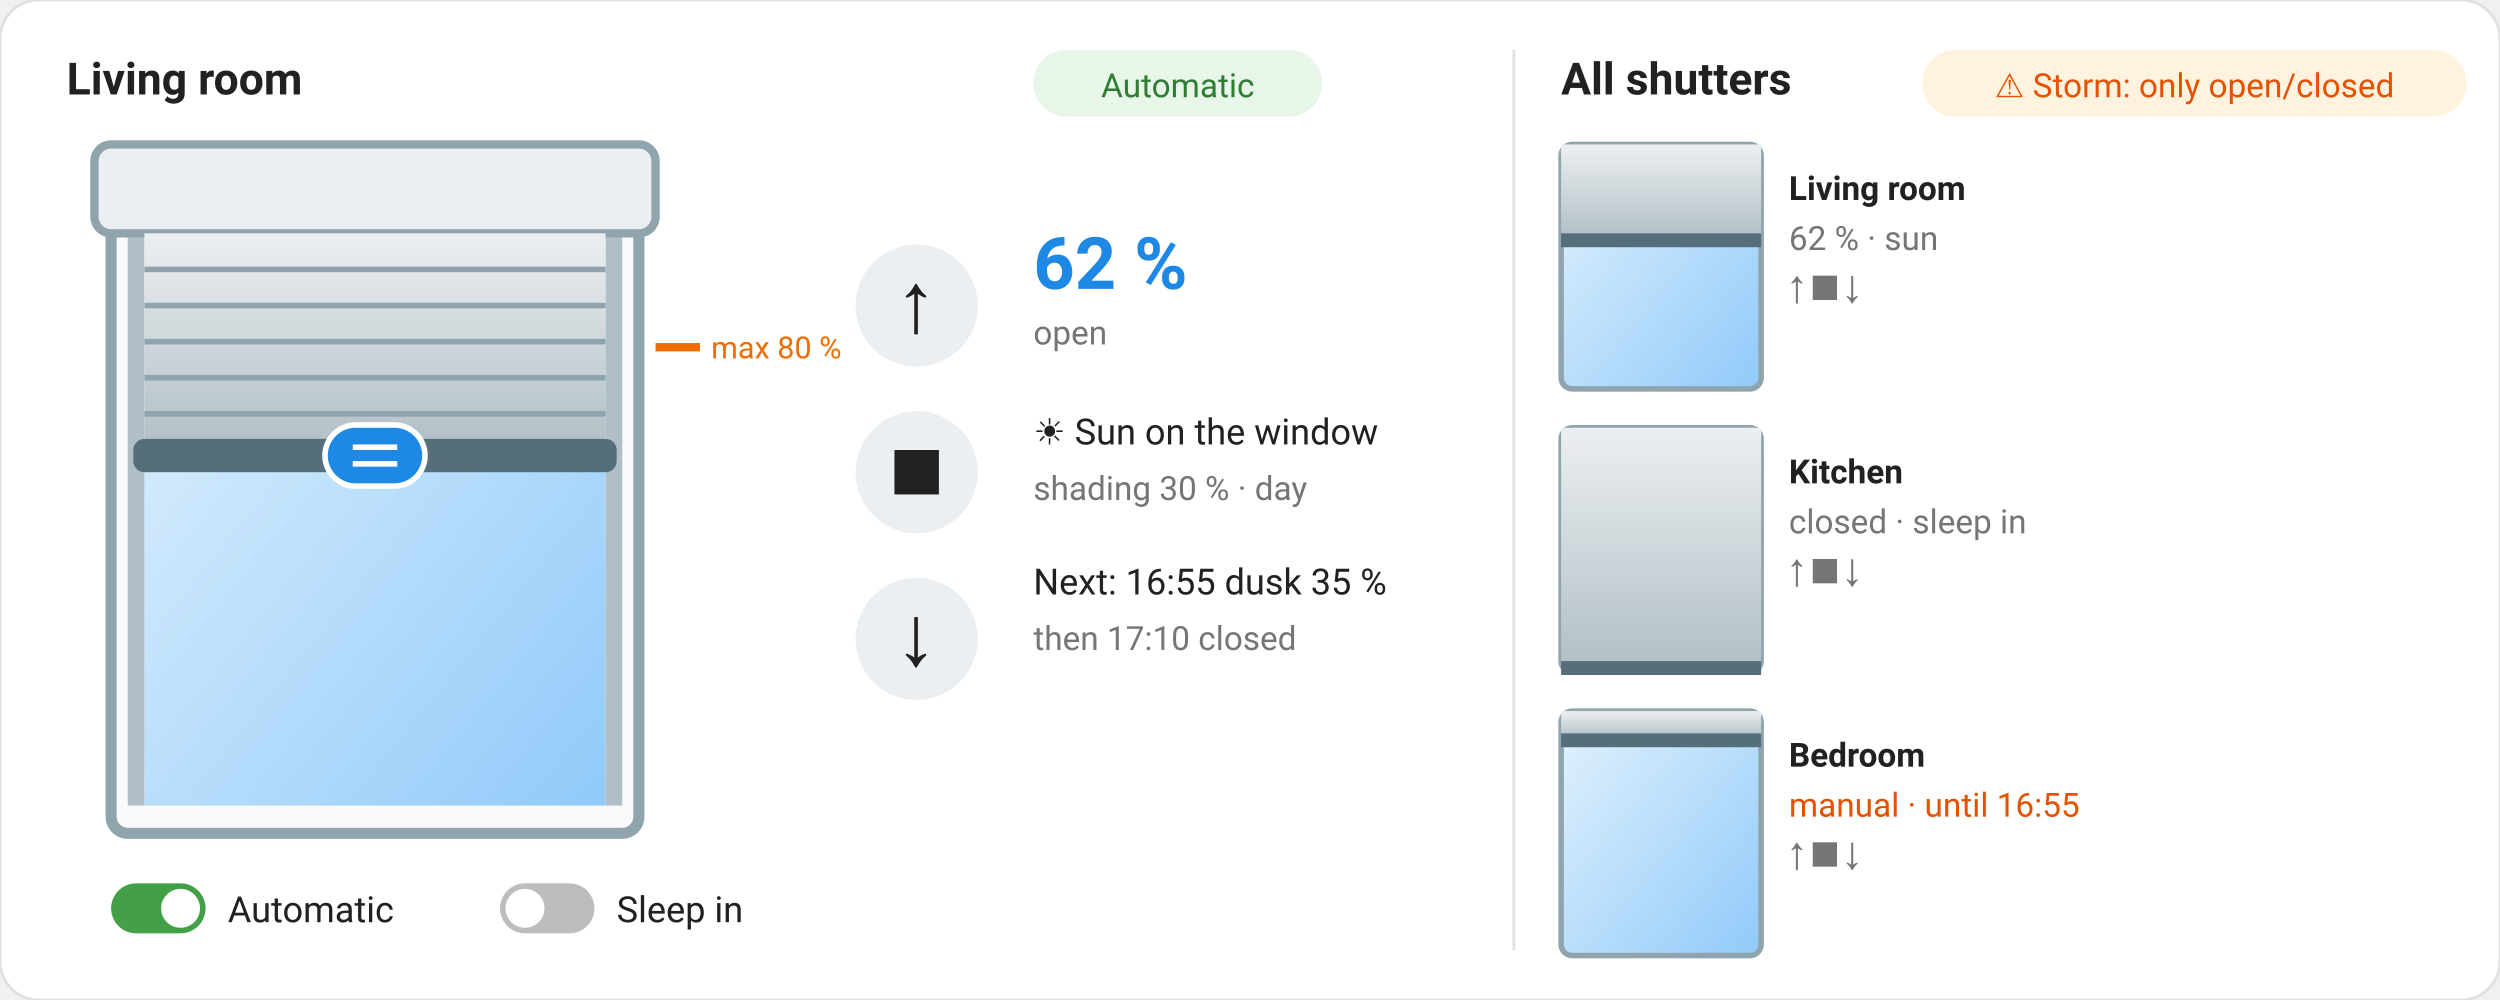
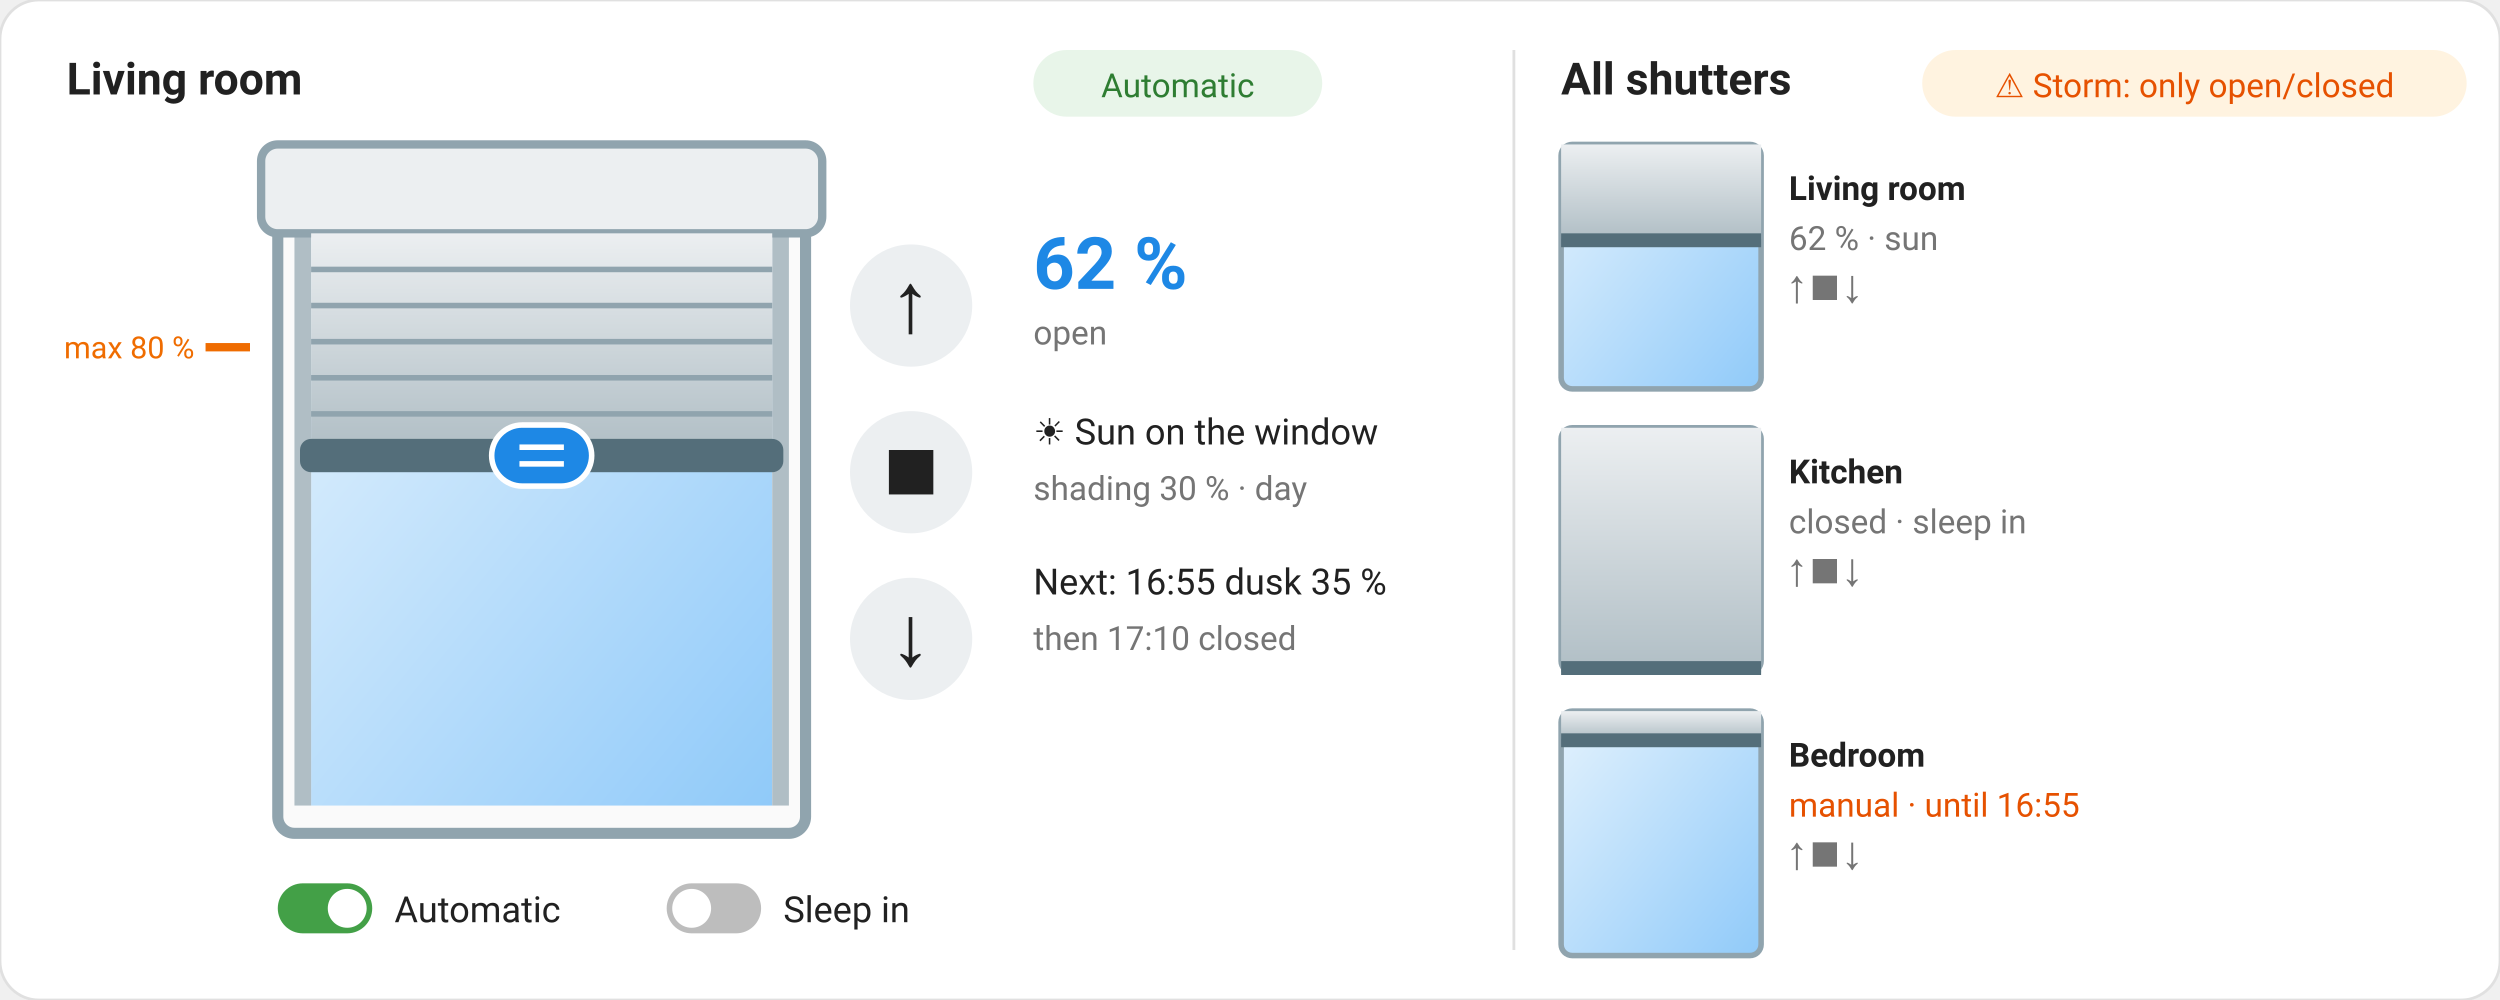
<svg xmlns="http://www.w3.org/2000/svg" viewBox="0 0 900 360" width="900" height="360" font-family="Roboto, 'Segoe UI', Helvetica, Arial, sans-serif">
  <defs>
    <linearGradient id="slat" x1="0" y1="0" x2="0" y2="1">
      <stop offset="0" stop-color="#eceff1" />
      <stop offset="1" stop-color="#b0bec5" />
    </linearGradient>
    <linearGradient id="glass" x1="0" y1="0" x2="1" y2="1">
      <stop offset="0" stop-color="#e3f2fd" />
      <stop offset="1" stop-color="#90caf9" />
    </linearGradient>
  </defs>
  <rect width="900" height="360" rx="14" fill="#ffffff" stroke="#e0e0e0" />
  <text x="24" y="34" font-size="16" font-weight="600" fill="#212121">Living room</text>
  <rect x="372" y="18" width="104" height="24" rx="12" fill="#e8f5e9" />
  <text x="424" y="35" font-size="12" fill="#2e7d32" text-anchor="middle">Automatic</text>
-   <rect x="40" y="70" width="190" height="230" rx="6" fill="#fafafa" stroke="#90a4ae" stroke-width="4" />
-   <rect x="52" y="84" width="166" height="206" fill="url(#glass)" />
-   <rect x="46" y="84" width="6" height="206" fill="#b0bec5" />
-   <rect x="218" y="84" width="6" height="206" fill="#b0bec5" />
-   <rect x="34" y="52" width="202" height="32" rx="6" fill="#eceff1" stroke="#90a4ae" stroke-width="3" />
-   <rect x="52" y="84" width="166" height="78" fill="url(#slat)" />
-   <g stroke="#90a4ae" stroke-width="2">
-     <line x1="52" y1="97" x2="218" y2="97" />
-     <line x1="52" y1="110" x2="218" y2="110" />
-     <line x1="52" y1="123" x2="218" y2="123" />
-     <line x1="52" y1="136" x2="218" y2="136" />
-     <line x1="52" y1="149" x2="218" y2="149" />
+   <g transform="translate(60 0)">
+     <rect x="40" y="70" width="190" height="230" rx="6" fill="#fafafa" stroke="#90a4ae" stroke-width="4" />
+     <rect x="52" y="84" width="166" height="206" fill="url(#glass)" />
+     <rect x="46" y="84" width="6" height="206" fill="#b0bec5" />
+     <rect x="218" y="84" width="6" height="206" fill="#b0bec5" />
+     <rect x="34" y="52" width="202" height="32" rx="6" fill="#eceff1" stroke="#90a4ae" stroke-width="3" />
+     <rect x="52" y="84" width="166" height="78" fill="url(#slat)" />
+     <g stroke="#90a4ae" stroke-width="2">
+       <line x1="52" y1="97" x2="218" y2="97" />
+       <line x1="52" y1="110" x2="218" y2="110" />
+       <line x1="52" y1="123" x2="218" y2="123" />
+       <line x1="52" y1="136" x2="218" y2="136" />
+       <line x1="52" y1="149" x2="218" y2="149" />
+     </g>
+     <rect x="48" y="158" width="174" height="12" rx="4" fill="#546e7a" />
+     <rect x="117" y="153" width="36" height="22" rx="11" fill="#1e88e5" stroke="#ffffff" stroke-width="2" />
+     <g stroke="#ffffff" stroke-width="2">
+       <line x1="127" y1="161" x2="143" y2="161" />
+       <line x1="127" y1="167" x2="143" y2="167" />
+     </g>
+     <line x1="14" y1="125" x2="30" y2="125" stroke="#ef6c00" stroke-width="3" />
+     <text x="10" y="129" font-size="11" fill="#ef6c00" text-anchor="end">max 80 %</text>
  </g>
-   <rect x="48" y="158" width="174" height="12" rx="4" fill="#546e7a" />
-   <rect x="117" y="153" width="36" height="22" rx="11" fill="#1e88e5" stroke="#ffffff" stroke-width="2" />
-   <g stroke="#ffffff" stroke-width="2">
-     <line x1="127" y1="161" x2="143" y2="161" />
-     <line x1="127" y1="167" x2="143" y2="167" />
-   </g>
-   <line x1="40" y1="125" x2="230" y2="125" stroke="#ef6c00" stroke-width="2" stroke-dasharray="6 4" opacity="0" />
-   <line x1="236" y1="125" x2="252" y2="125" stroke="#ef6c00" stroke-width="3" />
-   <text x="256" y="129" font-size="11" fill="#ef6c00">max 80 %</text>
  <g font-size="22" text-anchor="middle" fill="#212121">
-     <circle cx="330" cy="110" r="22" fill="#eceff1" />
-     <text x="330" y="118">↑</text>
-     <circle cx="330" cy="170" r="22" fill="#eceff1" />
-     <rect x="322" y="162" width="16" height="16" fill="#212121" />
-     <circle cx="330" cy="230" r="22" fill="#eceff1" />
-     <text x="330" y="238">↓</text>
+     <circle cx="328" cy="110" r="22" fill="#eceff1" />
+     <text x="328" y="118">↑</text>
+     <circle cx="328" cy="170" r="22" fill="#eceff1" />
+     <rect x="320" y="162" width="16" height="16" fill="#212121" />
+     <circle cx="328" cy="230" r="22" fill="#eceff1" />
+     <text x="328" y="238">↓</text>
  </g>
  <text x="372" y="104" font-size="26" font-weight="700" fill="#1e88e5">62 %</text>
  <text x="372" y="124" font-size="12" fill="#757575">open</text>
  <text x="372" y="160" font-size="13" fill="#212121">☀ Sun on the window</text>
  <text x="372" y="180" font-size="12" fill="#757575">shading 30 % · day</text>
  <text x="372" y="214" font-size="13" fill="#212121">Next: 16:55 dusk 35 %</text>
  <text x="372" y="234" font-size="12" fill="#757575">then 17:10 closed</text>
  <g font-size="13" fill="#212121">
-     <rect x="40" y="318" width="34" height="18" rx="9" fill="#43a047" />
-     <circle cx="65" cy="327" r="7" fill="#fff" />
-     <text x="82" y="332">Automatic</text>
-     <rect x="180" y="318" width="34" height="18" rx="9" fill="#bdbdbd" />
-     <circle cx="189" cy="327" r="7" fill="#fff" />
-     <text x="222" y="332">Sleep in</text>
+     <rect x="100" y="318" width="34" height="18" rx="9" fill="#43a047" />
+     <circle cx="125" cy="327" r="7" fill="#fff" />
+     <text x="142" y="332">Automatic</text>
+     <rect x="240" y="318" width="34" height="18" rx="9" fill="#bdbdbd" />
+     <circle cx="249" cy="327" r="7" fill="#fff" />
+     <text x="282" y="332">Sleep in</text>
  </g>
  <line x1="545" y1="18" x2="545" y2="342" stroke="#e0e0e0" />
  <text x="562" y="34" font-size="16" font-weight="600" fill="#212121">All shutters</text>
  <g font-size="12" fill="#212121">
    <g transform="translate(562 52)">
      <rect width="72" height="88" rx="4" fill="url(#glass)" stroke="#90a4ae" stroke-width="2" />
      <rect width="72" height="34" fill="url(#slat)" />
      <rect y="32" width="72" height="5" fill="#546e7a" />
      <text x="82" y="20" font-weight="600">Living room</text>
      <text x="82" y="38" fill="#757575">62 % · sun</text>
      <text x="82" y="56" fill="#757575">↑ ■ ↓</text>
    </g>
    <g transform="translate(562 154)">
      <rect width="72" height="88" rx="4" fill="url(#glass)" stroke="#90a4ae" stroke-width="2" />
      <rect width="72" height="88" fill="url(#slat)" />
      <rect y="84" width="72" height="5" fill="#546e7a" />
      <text x="82" y="20" font-weight="600">Kitchen</text>
      <text x="82" y="38" fill="#757575">closed · sleep in</text>
      <text x="82" y="56" fill="#757575">↑ ■ ↓</text>
    </g>
    <g transform="translate(562 256)">
      <rect width="72" height="88" rx="4" fill="url(#glass)" stroke="#90a4ae" stroke-width="2" />
      <rect width="72" height="10" fill="url(#slat)" />
      <rect y="8" width="72" height="5" fill="#546e7a" />
      <text x="82" y="20" font-weight="600">Bedroom</text>
      <text x="82" y="38" fill="#e65100">manual · until 16:55</text>
      <text x="82" y="56" fill="#757575">↑ ■ ↓</text>
    </g>
  </g>
  <rect x="692" y="18" width="196" height="24" rx="12" fill="#fff3e0" />
  <text x="790" y="35" font-size="12" fill="#e65100" text-anchor="middle">⚠ Storm: only open/closed</text>
</svg>
